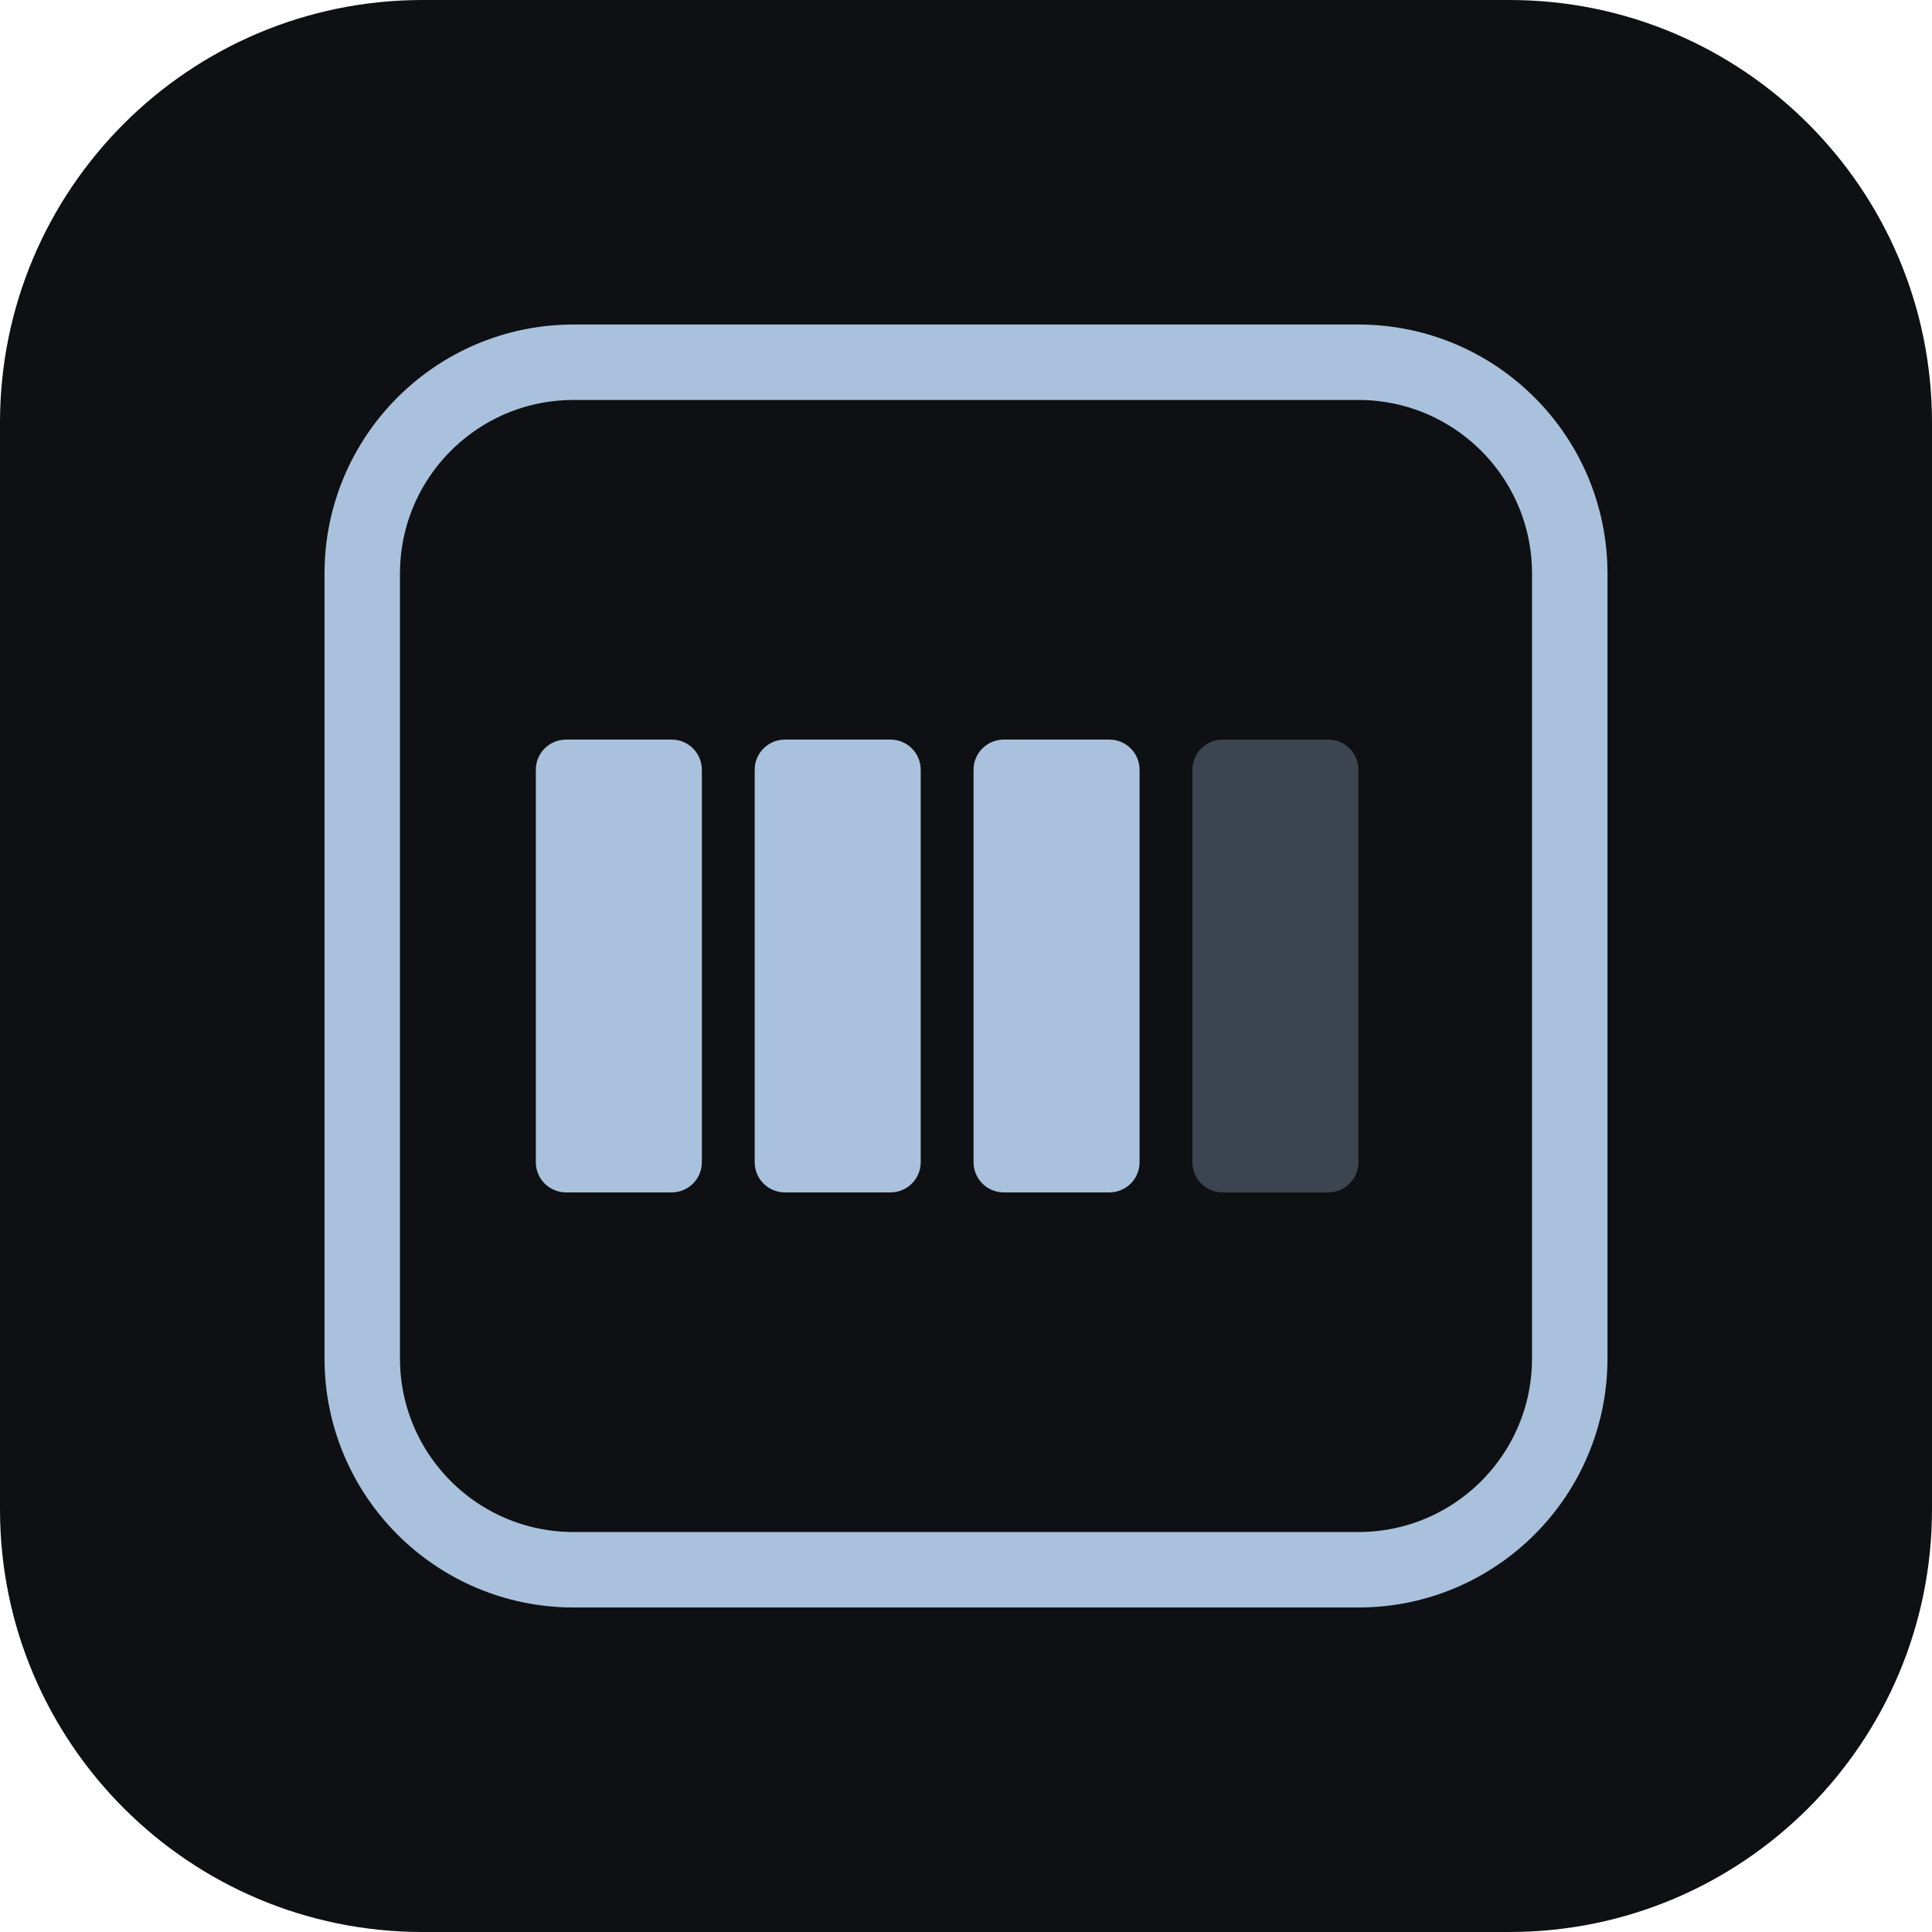
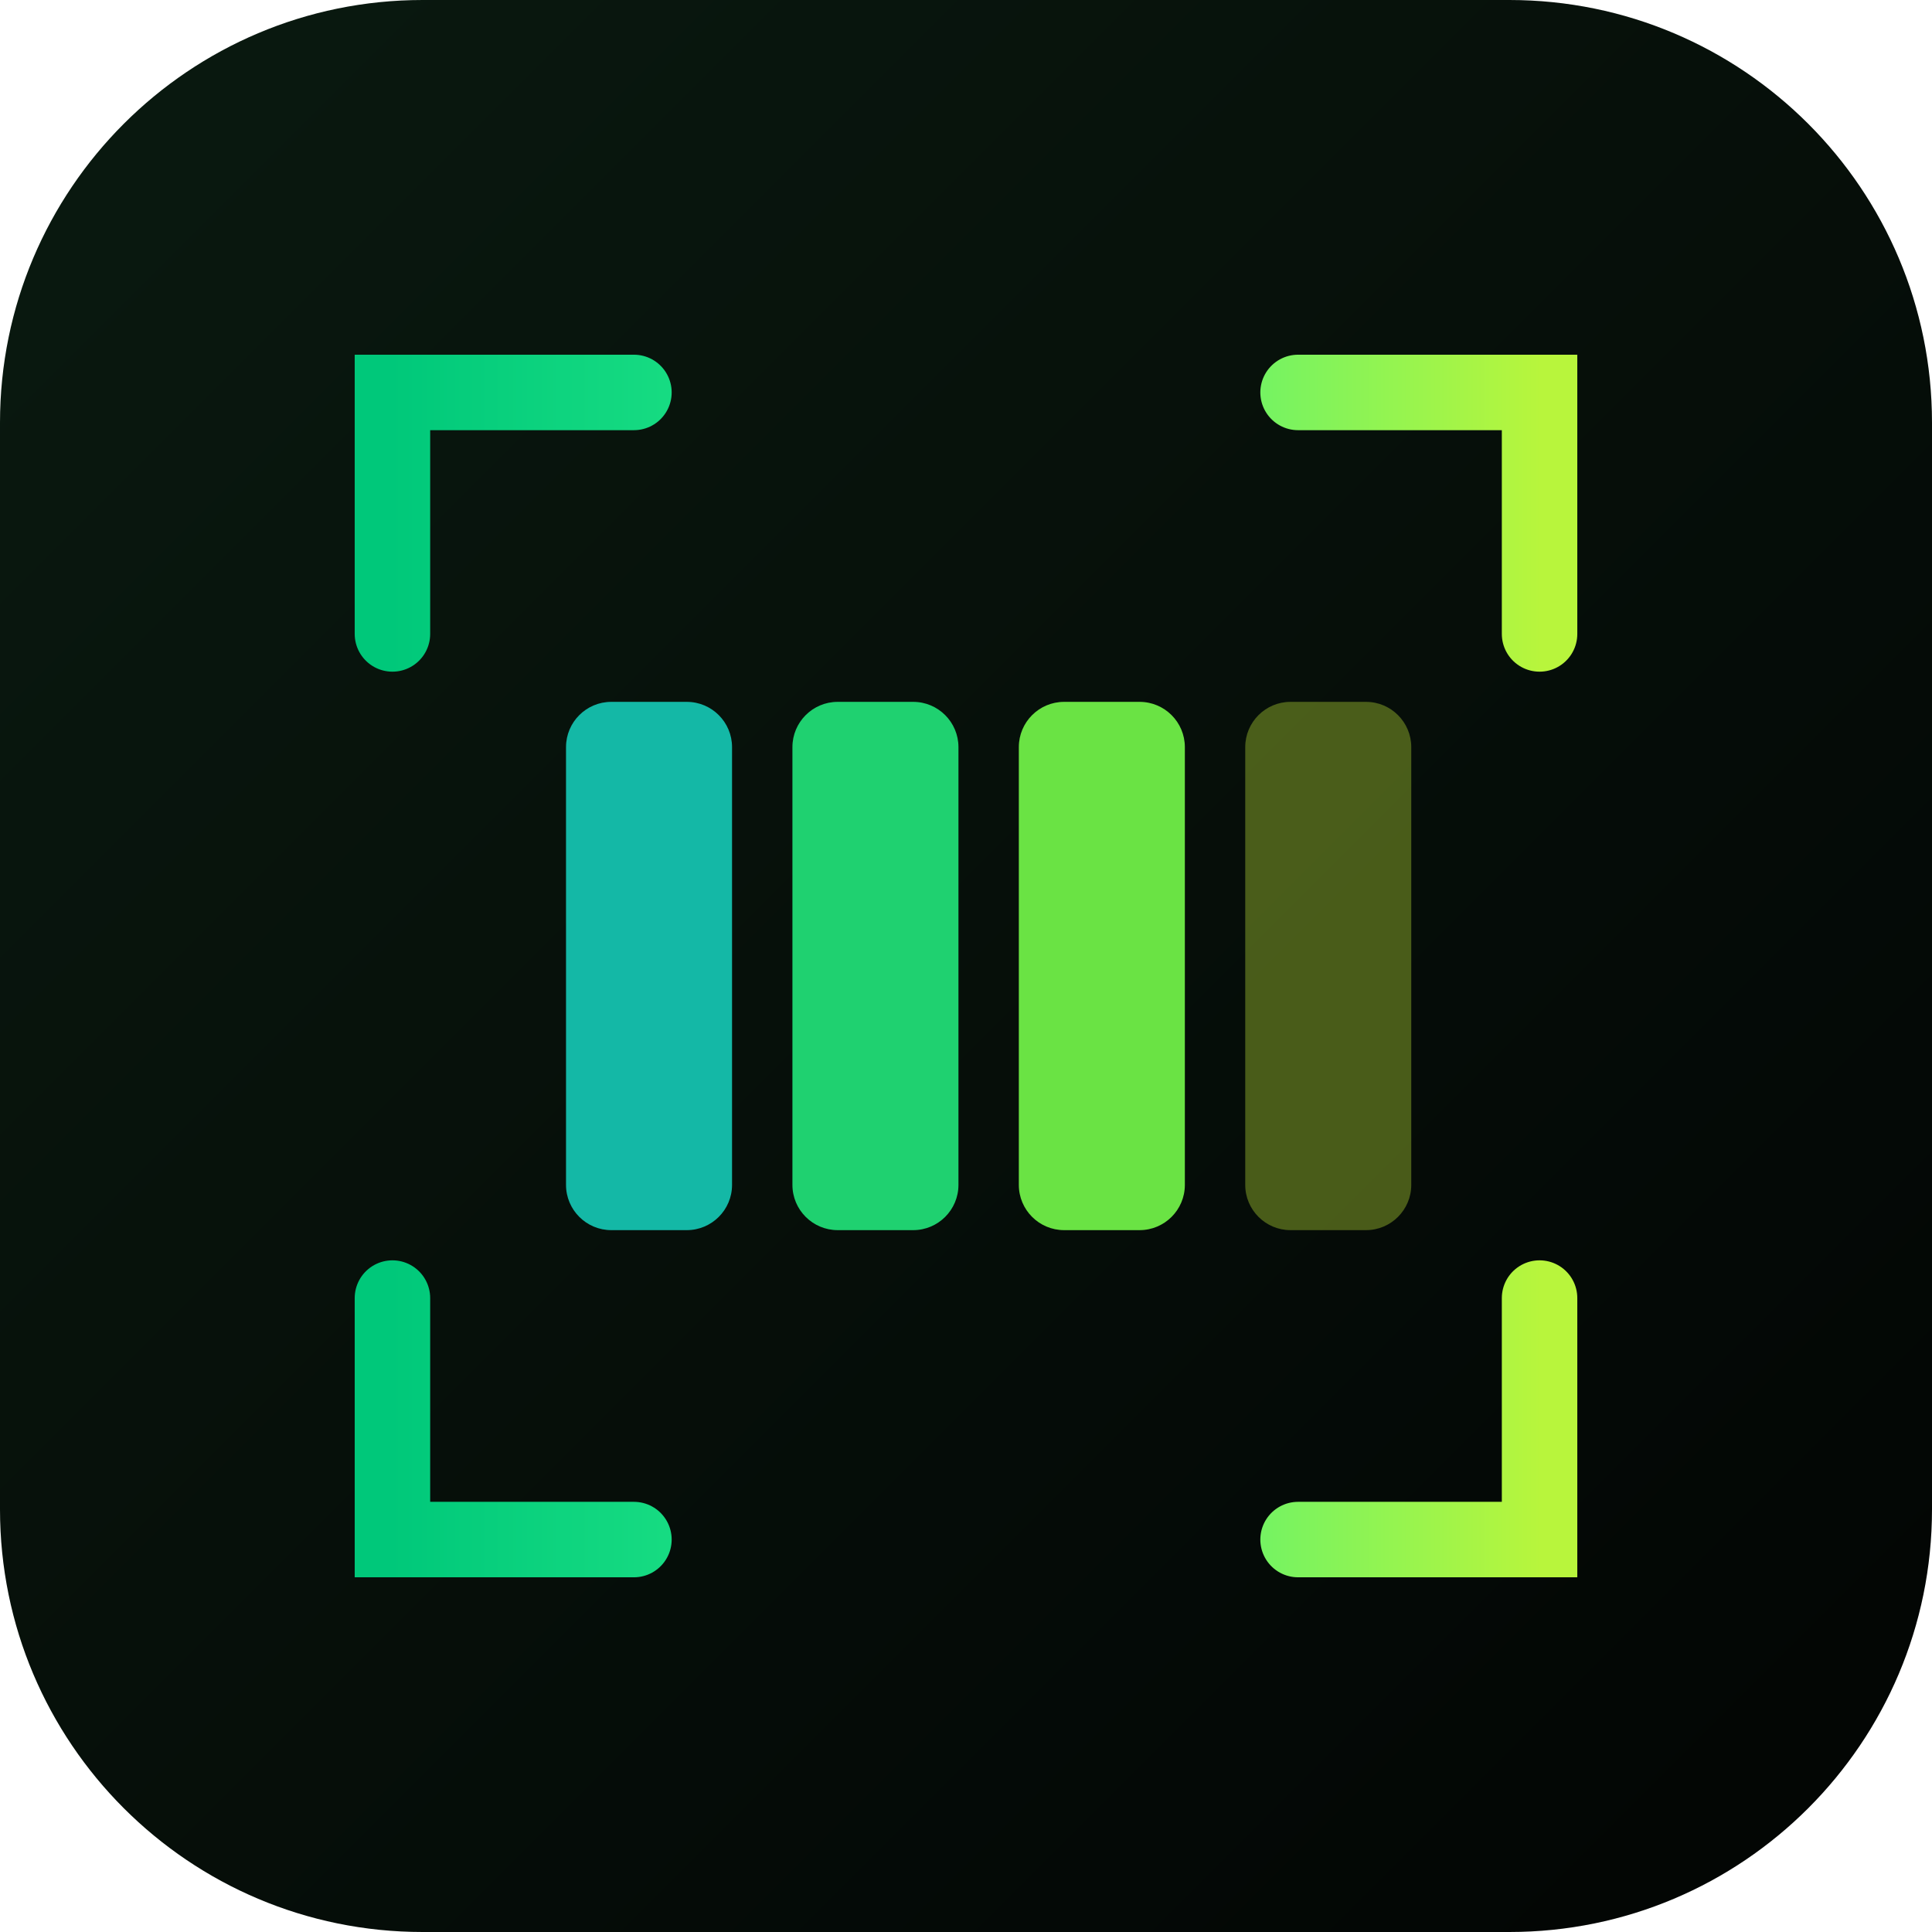
<svg xmlns="http://www.w3.org/2000/svg" viewBox="0 0 512 512">
-   <rect width="512" height="512" rx="112" fill="#0e1013" />
-   <rect x="96" y="96" width="320" height="320" rx="56" fill="none" stroke="#a9c1dc" stroke-width="20" />
-   <g fill="#a9c1dc">
-     <rect x="142" y="196" width="44" height="120" rx="8" />
-     <rect x="200" y="196" width="44" height="120" rx="8" />
-     <rect x="258" y="196" width="44" height="120" rx="8" />
-     <rect x="316" y="196" width="44" height="120" rx="8" opacity=".3" />
+   <defs>
+     <linearGradient id="b" x1="0" y1="0" x2="1" y2="1">
+       <stop offset="0" stop-color="#0a1a10" />
+       <stop offset="1" stop-color="#020403" />
+     </linearGradient>
+     <linearGradient id="r" x1="0" y1="0" x2="1" y2="0">
+       <stop offset="0" stop-color="#00c87a" />
+       <stop offset=".5" stop-color="#2ef08a" />
+       <stop offset="1" stop-color="#b8f53c" />
+     </linearGradient>
+   </defs>
+   <rect width="512" height="512" rx="112" fill="url(#b)" />
+   <g fill="none" stroke="url(#r)" stroke-width="20" stroke-linecap="round">
+     <path d="M104 168v-64h64M344 104h64v64M408 344v64h-64M168 408h-64v-64" />
+   </g>
+   <g>
+     <rect x="150" y="186" width="44" height="140" rx="12" fill="#14b8a6" />
+     <rect x="210" y="186" width="44" height="140" rx="12" fill="#1fd170" />
+     <rect x="270" y="186" width="44" height="140" rx="12" fill="#6ae344" />
+     <rect x="330" y="186" width="44" height="140" rx="12" fill="#c8f03a" opacity=".35" />
  </g>
</svg>
